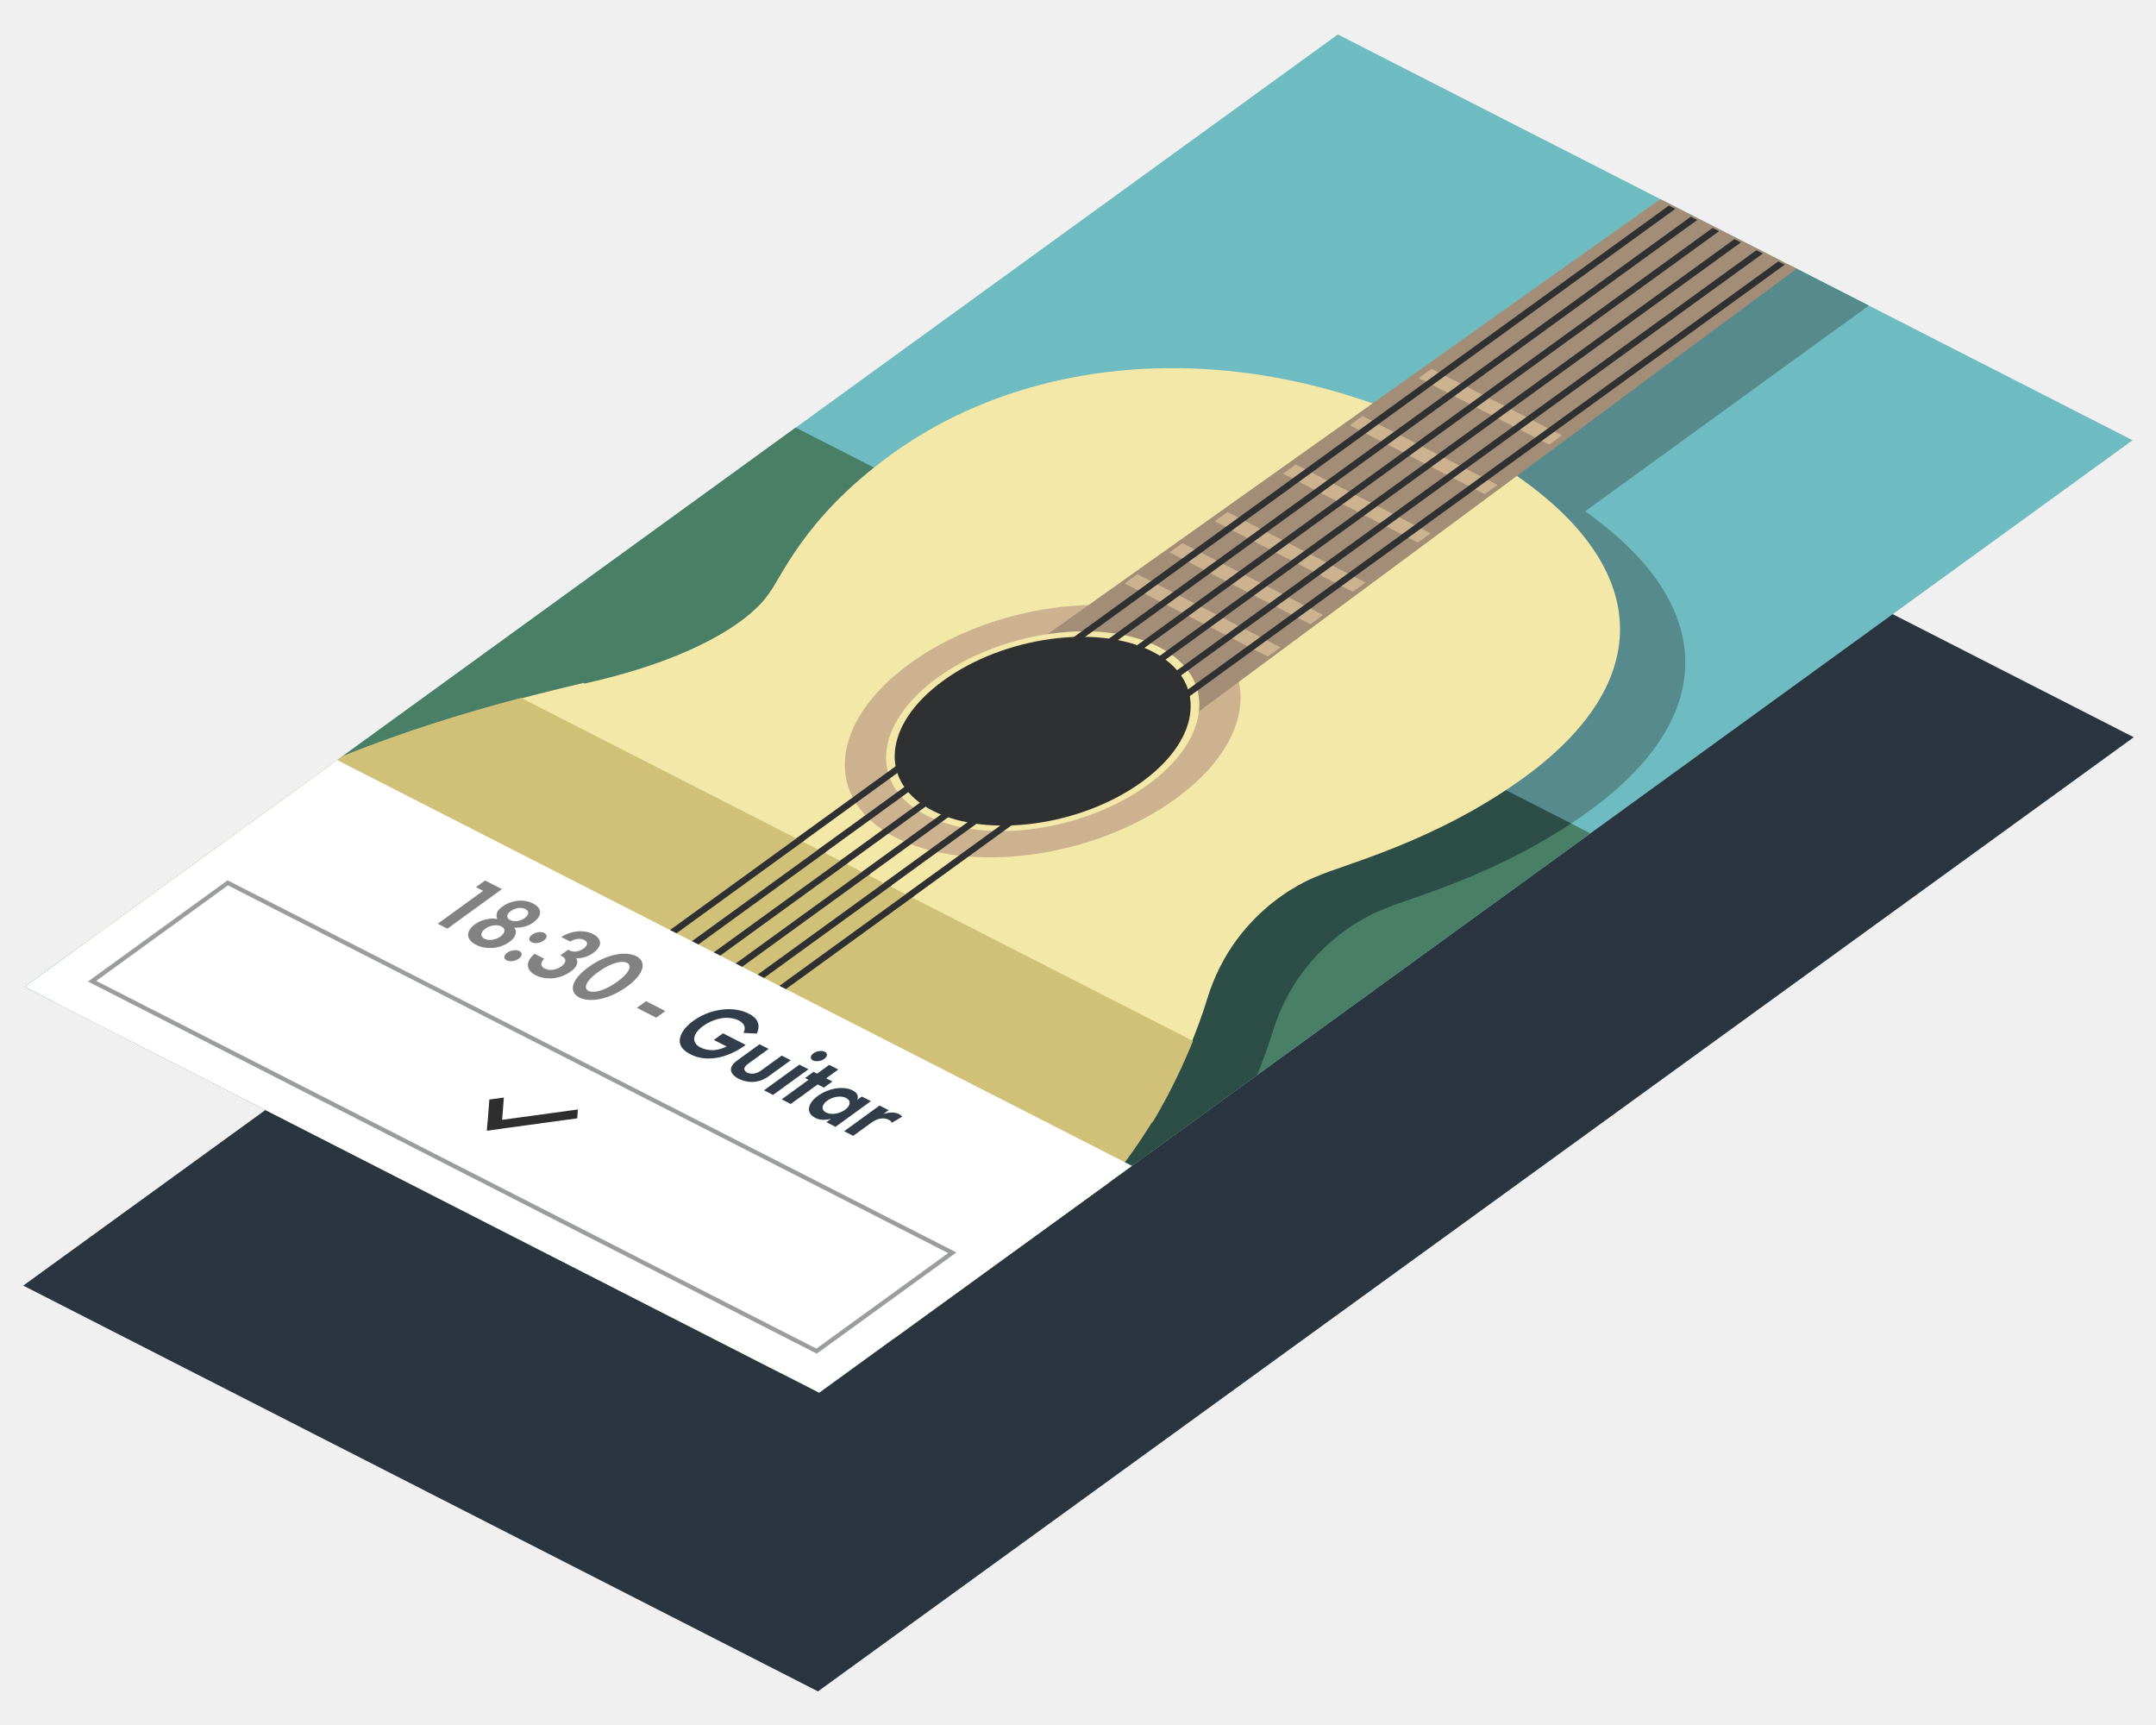
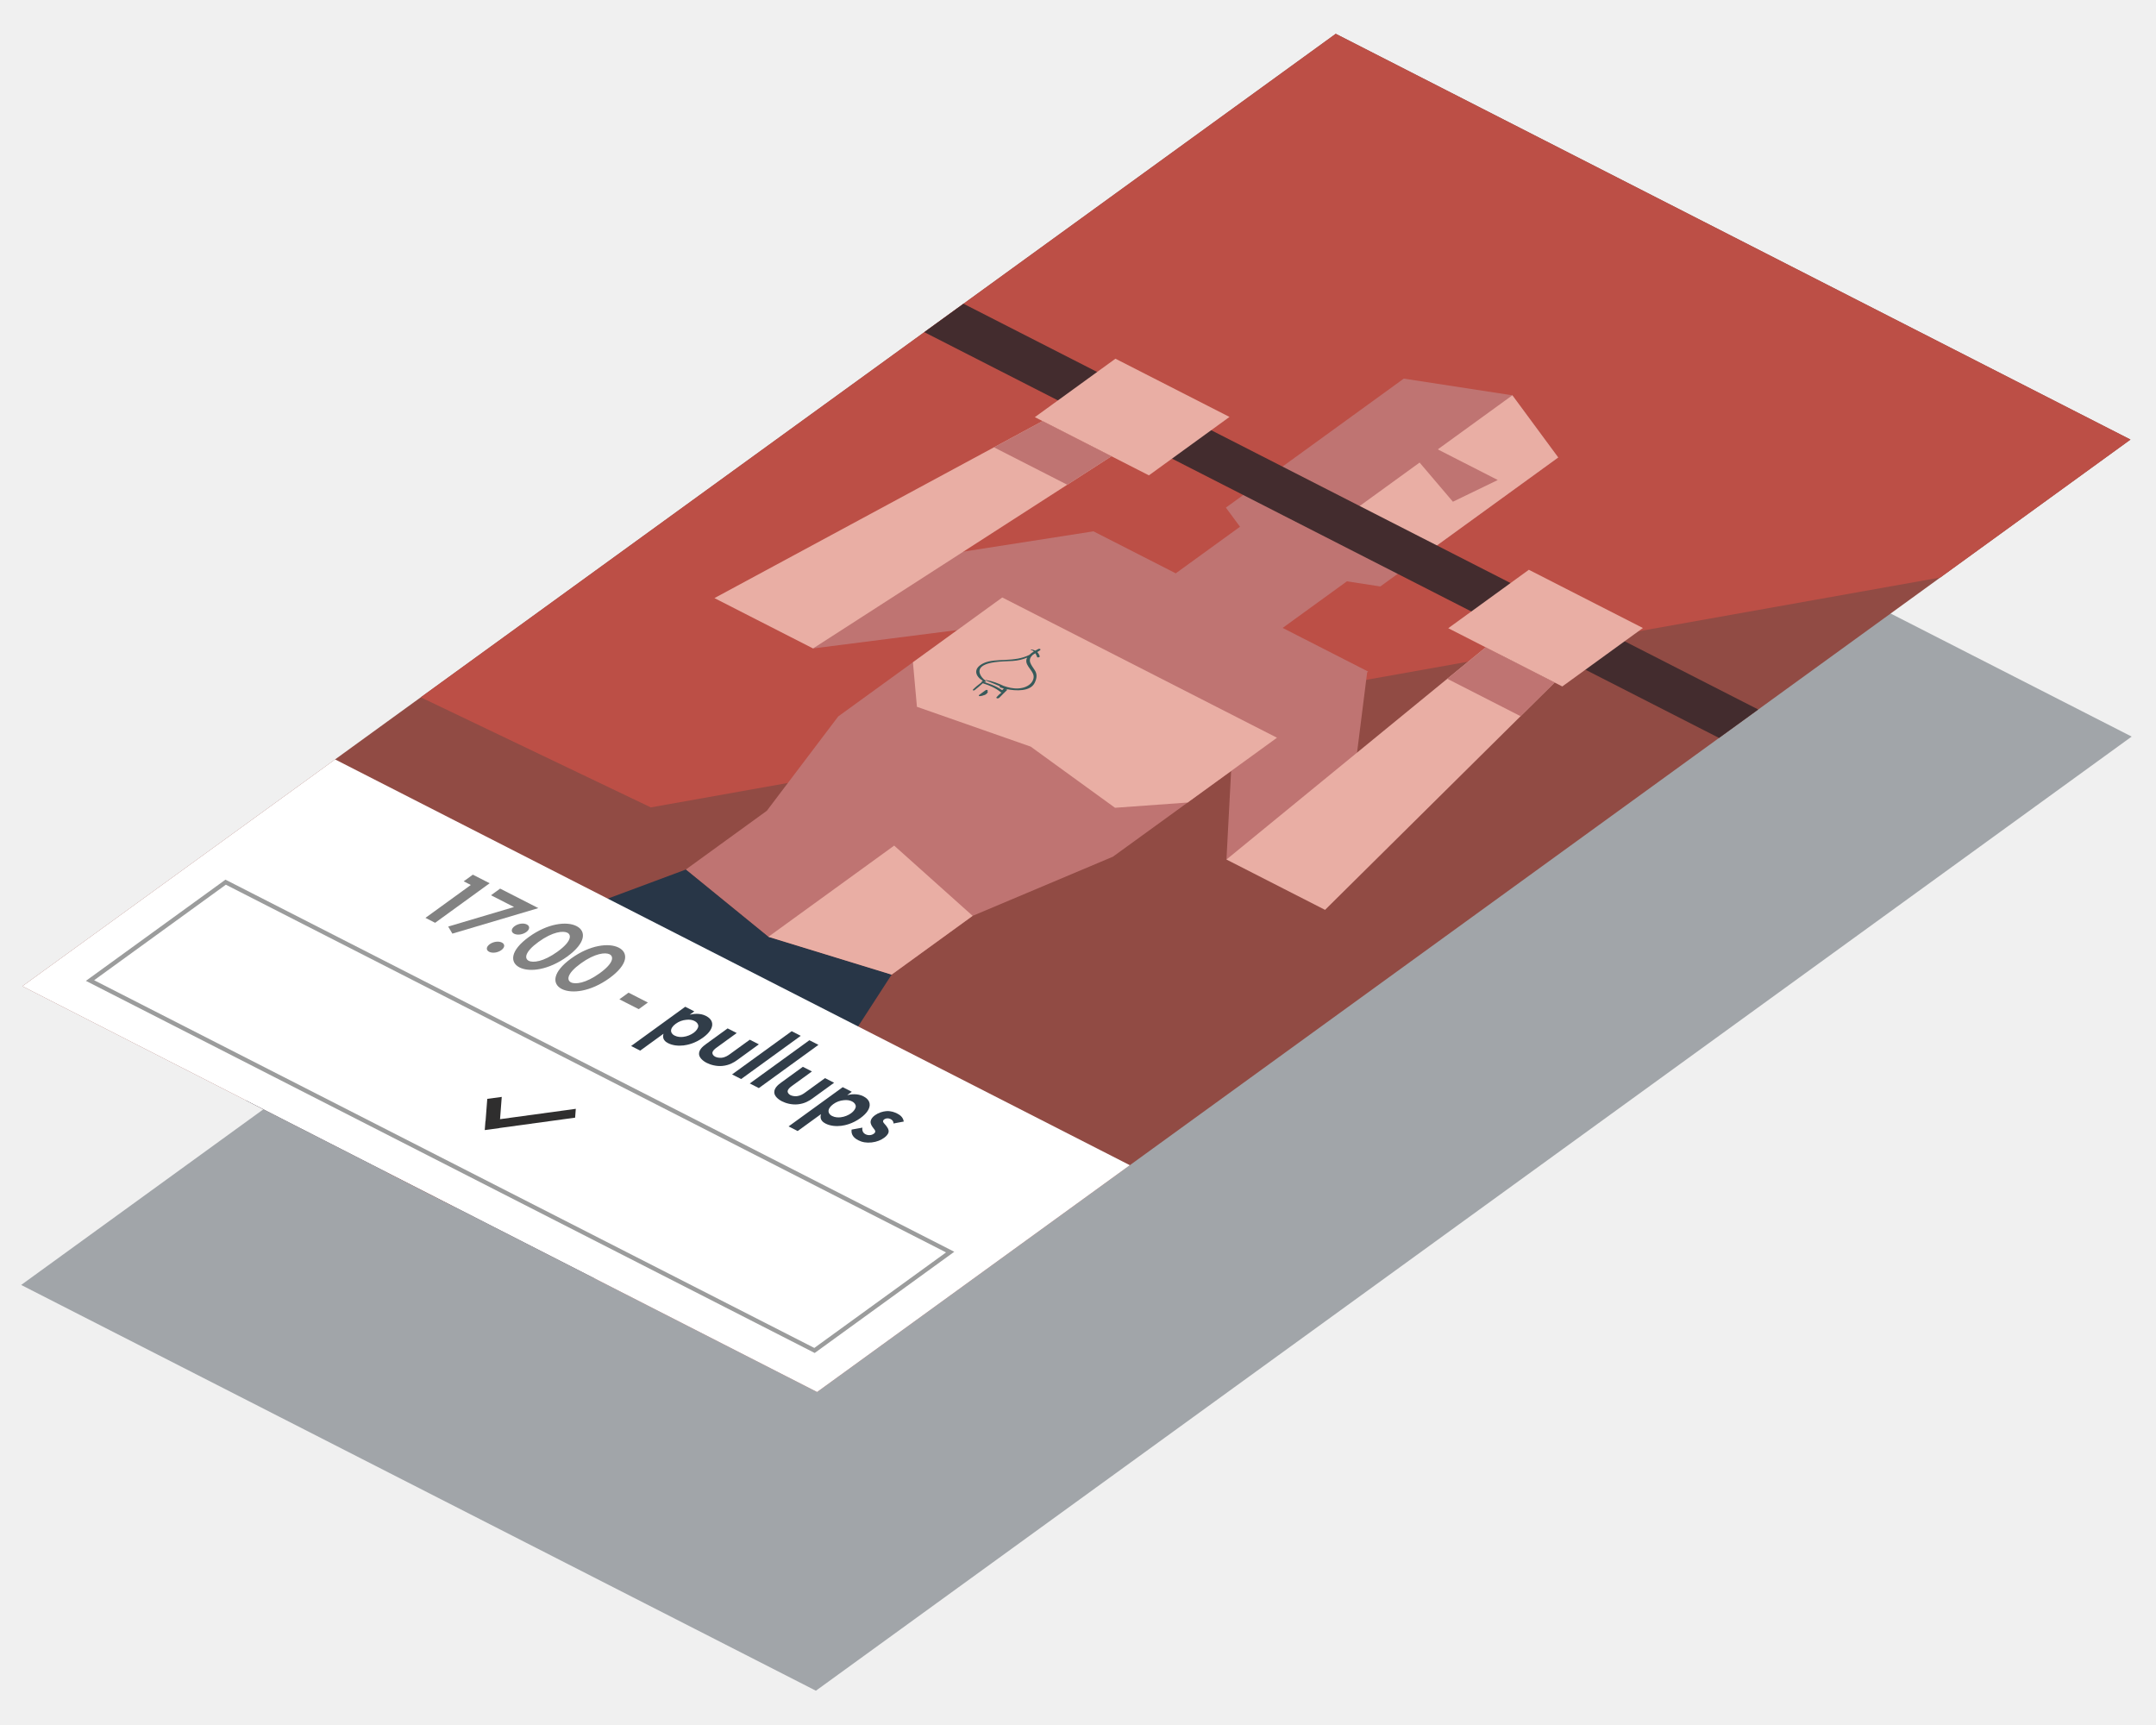
<svg xmlns="http://www.w3.org/2000/svg" version="1.1" id="Слой_1" x="0px" y="0px" width="500px" height="400px" viewBox="0 0 500 400" enable-background="new 0 0 500 400" xml:space="preserve">
-   <polygon fill="#2B353F" points="189.699,392.202 5.394,298.112 310.536,76.863 494.841,170.954 " />
+   <polygon opacity="0.4" fill="#2B353F" points="189.215,392.049 4.91,297.959 310.051,76.71 494.357,170.801 " />
  <g>
-     <polygon fill="#6FBBC2" points="189.977,322.935 5.667,228.842 310.259,7.991 494.569,102.084  " />
-     <path fill="#568A8D" d="M367.605,118.563l65.796-47.706l-17.705-9.039l-64.727,46.933c-45.356-22.691-95.168-20.257-129.199,4.418   c-20.631,14.958-25.523,28.966-28.598,32.571c0,0-7.35,12.52-41.795,20.349c0,0-0.273,0.061-0.67,0.151l-0.195-0.155   c-14.734,3.493-43.168,10.391-69.941,23.235c-27.422,13.156-46.859,29.649-52.883,50.762l162.289,82.853l101.559-73.638   c2.393-5.892,3.541-9.849,3.541-9.849c6.689-21.996,25.68-28.575,25.68-28.575c5.303-2.47,27.125-7.833,47.756-22.792   C398.454,166.372,398.42,140.331,367.605,118.563z" />
-     <polygon fill="#497E67" points="189.977,322.935 5.667,228.842 184.528,99.155 368.839,193.247  " />
-     <path fill="#2C4E47" d="M320.757,210.874c4.947-2.304,24.277-7.134,43.596-19.917l-91.767-46.85L93.724,273.794l96.254,49.141   l101.559-73.638c2.393-5.892,3.541-9.849,3.541-9.849C301.767,217.453,320.757,210.874,320.757,210.874z" />
-     <path fill="#F4E8A8" d="M256.942,274.379c3.867-4.716,7.15-9.405,9.904-13.911l0.281-0.202   c8.799-14.644,12.805-28.548,12.805-28.548c6.689-21.997,25.682-28.577,25.682-28.577c5.301-2.469,27.125-7.832,47.756-22.791   c34.318-24.883,29.26-55.458-16.398-78.767c-45.658-23.311-96.027-21.032-130.346,3.853c-20.631,14.959-25.524,28.965-28.598,32.57   c0,0-7.352,12.521-41.797,20.349c0,0-0.273,0.061-0.67,0.151l-0.195-0.154c-12.223,2.896-33.881,8.15-56.191,17.19l-61.283,44.434   c-2.309,3.941-4.1,8.066-5.336,12.381l168.469,86.005c9.635-2.116,18.414-4.859,26.465-8.126L256.942,274.379z" />
-     <path fill="#CDB290" d="M272.591,185.267c-18.801,13.631-47.82,17.646-64.822,8.97c-16.996-8.678-15.537-26.765,3.264-40.396   c18.801-13.632,47.826-17.648,64.822-8.971C292.854,153.548,291.392,171.635,272.591,185.267z" />
-     <path fill="#D1C178" d="M267.395,260.072c4.115-6.851,7.17-13.52,9.272-18.697l-155.815-79.546   c-11.736,3.087-26.418,7.448-41.408,13.519l-61.283,44.434c-2.309,3.941-4.098,8.068-5.338,12.383l168.471,86.006   c9.635-2.117,18.414-4.861,26.465-8.129l49.453-35.855c3.865-4.717,7.148-9.406,9.904-13.913L267.395,260.072z" />
-     <polygon fill="#A48D76" points="416.657,62.31 385.044,46.17 238.905,149.917 274.101,167.884  " />
-     <path fill="#F4E8A8" d="M266.173,181.992c-14.881,10.791-37.85,13.967-51.305,7.098c-13.453-6.868-12.301-21.183,2.582-31.972   c14.881-10.791,37.852-13.968,51.305-7.1C282.21,156.886,281.054,171.202,266.173,181.992z" />
-     <polygon fill="#CDB290" points="294.024,152.254 260.798,135.292 263.761,133.144 296.987,150.106  " />
-     <polygon fill="#CDB290" points="303.878,144.742 271.249,128.085 274.212,125.938 306.841,142.593  " />
-     <polygon fill="#CDB290" points="313.729,137.23 281.698,120.877 284.661,118.729 316.692,135.081  " />
-     <polygon fill="#CDB290" points="328.837,125.813 297.554,109.841 300.517,107.694 331.8,123.665  " />
-     <polygon fill="#CDB290" points="344.319,114.587 313.034,98.618 315.997,96.469 347.28,112.44  " />
-     <polygon fill="#CDB290" points="359.276,103.096 329.036,87.659 332.001,85.511 362.239,100.949  " />
-     <path fill="#2F3031" d="M264.829,181.305c-14.06,10.196-35.766,13.199-48.478,6.71c-12.713-6.491-11.617-20.016,2.443-30.212   c14.061-10.195,35.764-13.199,48.477-6.711C279.983,157.584,278.892,171.109,264.829,181.305z" />
-     <g>
-       <polygon fill="#2F3031" points="186.204,195.124 184.71,194.362 387.03,47.667 388.524,48.429   " />
-       <polygon fill="#2F3031" points="191.278,197.716 189.784,196.953 392.102,50.257 393.597,51.019   " />
-       <polygon fill="#2F3031" points="196.351,200.304 194.856,199.544 397.177,52.847 398.671,53.61   " />
-       <polygon fill="#2F3031" points="201.423,202.896 199.931,202.132 402.249,55.437 403.743,56.2   " />
-       <polygon fill="#2F3031" points="206.497,205.486 205.003,204.723 407.323,58.026 408.817,58.79   " />
-       <polygon fill="#2F3031" points="211.569,208.076 210.077,207.313 412.395,60.616 413.89,61.38   " />
-     </g>
-     <g>
-       <polygon fill="#2F3031" points="130.53,235.526 129.036,234.763 185.071,194.133 186.565,194.896   " />
-       <polygon fill="#2F3031" points="135.602,238.116 134.108,237.355 190.145,196.723 191.638,197.486   " />
-       <polygon fill="#2F3031" points="140.675,240.706 139.183,239.943 195.218,199.312 196.712,200.076   " />
-       <polygon fill="#2F3031" points="145.749,243.295 144.255,242.533 200.29,201.904 201.784,202.665   " />
-       <polygon fill="#2F3031" points="150.821,245.886 149.327,245.123 205.364,204.493 206.858,205.255   " />
-       <polygon fill="#2F3031" points="155.895,248.476 154.401,247.712 210.436,207.083 211.931,207.846   " />
-     </g>
-     <polygon fill="#2F3031" points="163.311,252.261 121.567,230.95 111.384,238.331 153.128,259.644  " />
+     <polygon fill="#914B44" points="189.492,322.781 5.182,228.687 309.773,7.838 494.084,101.93  " />
+     <polygon fill="#BC4F46" points="97.574,161.696 150.926,187.223 449.975,133.914 494.084,101.93 309.773,7.838  " />
+     <polygon fill="#BF7472" points="320.111,135.991 361.366,106.078 350.732,91.663 325.553,87.795 284.298,117.708 287.57,122.144    272.67,132.947 253.59,123.207 192.727,132.702 188.555,150.365 222.021,146.097 194.393,166.13 177.837,188.007 159.046,201.633    178.197,217.231 206.775,226 225.566,212.373 258.102,198.654 285.512,178.781 284.43,199.31 312.295,193.742 317.058,155.907    317.3,155.732 317.094,155.626 317.094,155.626 297.463,145.605 312.364,134.801  " />
+     <polygon fill="#E9AEA4" points="350.732,91.663 333.495,104.162 333.572,104.274 333.572,104.274 347.351,111.308 336.945,116.341    329.222,107.261 329.241,107.247 329.24,107.246 308.287,122.439 326.195,131.581 361.366,106.078  " />
+     <polygon fill="#432C2E" points="398.664,171.116 214.353,77.023 223.445,70.43 407.756,164.523  " />
+     <polygon fill="#E9AEA4" points="266.443,110.23 239.994,96.728 258.684,83.177 285.132,96.68  " />
+     <polygon fill="#E9AEA4" points="165.687,138.69 175.33,143.614 188.555,150.365 257.764,105.799 241.784,97.642  " />
+     <polygon fill="#E9AEA4" points="335.867,145.672 362.316,159.175 381.006,145.624 354.557,132.121  " />
+     <polygon fill="#E9AEA4" points="307.296,210.983 297.652,206.06 284.43,199.31 344.547,150.104 360.526,158.262  " />
+     <polygon fill="#BF7472" points="241.784,97.642 257.764,105.799 247.508,112.402 230.508,103.724  " />
+     <polygon fill="#BF7472" points="360.526,158.262 344.547,150.104 335.639,157.395 352.639,166.074  " />
+     <polygon fill="#283647" points="137.836,296.409 57.045,255.166 124.277,214.585 159.046,201.633 178.197,217.231 206.775,226    191.844,249.081  " />
+     <polygon fill="#E9AEA4" points="296.147,171.068 232.437,138.544 211.719,153.568 212.646,163.894 239.027,173.127 258.582,187.31    275.428,186.093  " />
+     <path fill="#375A5A" d="M239.964,158.319c0.515-1.071,0.595-1.997,0.024-2.883c-0.832-1.304-1.878-2.353-0.434-3.615   c0.189-0.107,0.373-0.223,0.561-0.336c0.189,0.287,0.31,0.607,0.401,0.862c0.081,0.23,0.699,0.047,0.613-0.183   c-0.134-0.353-0.305-0.683-0.577-0.953c0.209-0.134,0.421-0.271,0.63-0.415c0.31-0.211-0.048-0.464-0.399-0.291   c-0.25,0.123-0.482,0.248-0.7,0.37c-0.243-0.124-0.536-0.221-0.906-0.268c-0.101-0.013-0.194,0.084-0.095,0.107   c0.277,0.064,0.496,0.194,0.679,0.354c-0.434,0.267-0.804,0.539-1.083,0.816c-1.666,0.814-3.447,1.043-5.67,1.142   c-1.418,0.065-3.527,0.089-4.885,0.744c-2.697,1.299-1.828,3.136-0.201,4.09c-0.146,0.129-0.151,0.083-0.316,0.308   c-0.026,0.035-0.026,0.062-0.023,0.091c-0.709,0.527-1.404,1.093-1.941,1.65c-0.16,0.167,0.186,0.29,0.375,0.133   c0.615-0.509,1.324-1.053,1.904-1.609c1.615,0.515,3.094,1.167,4.16,2.081c0.05,0.04,0.124,0.06,0.204,0.063   c-0.444,0.342-0.851,0.708-1.155,1.068c-0.25,0.296,0.341,0.419,0.625,0.141c0.604-0.593,1.162-1.197,1.798-1.779   c0.148-0.137-0.128-0.197-0.288-0.104c0.033-0.04,0.074-0.075,0.105-0.121C235.616,160.245,238.97,160.392,239.964,158.319z    M236.082,159.64c-1.225,0.054-2.325-0.251-3.297-0.575c-1.182-0.573-2.578-1.117-4.068-1.371c-0.076-0.01-0.173,0.064-0.102,0.092   c1.102,0.446,2.207,0.858,3.264,1.329c-0.075,0.114-0.07,0.243,0.105,0.302c0.229,0.078,0.508,0.158,0.814,0.236   c-0.111,0.134-0.244,0.262-0.385,0.384c-0.703-0.49-1.514-0.897-2.408-1.257c-0.455-0.186-0.93-0.35-1.413-0.507   c-0.235-0.078-0.313-0.14-0.314-0.223l0.002-0.002c0.039,0.02,0.076,0.042,0.118,0.061c0.114,0.049,0.341-0.07,0.245-0.145   c-0.056-0.041-0.109-0.087-0.162-0.136c0.004-0.005,0.015-0.014,0.02-0.02c0.047-0.06-0.01-0.101-0.082-0.103   c0.021-0.077-0.073-0.11-0.178-0.09c-1.331-1.256-2.322-3.415,2.52-4.079c1.361-0.188,2.703-0.188,4.041-0.268   c1.297-0.076,2.393-0.357,3.408-0.782c-0.261,0.48-0.291,0.994-0.016,1.564c0.371,0.782,1.064,1.435,1.395,2.238   C240.148,157.638,238.879,159.514,236.082,159.64z" />
+     <path fill="#375A5A" d="M228.939,160.669c0.076-0.078,0.141-0.158,0.17-0.231c0.029-0.079-0.066-0.129-0.171-0.114   c0.023-0.032,0.065-0.065,0.087-0.099c0.137-0.204-0.19-0.364-0.465-0.163c-0.49,0.357-0.982,0.716-1.473,1.076   c-0.15,0.11-0.117,0.299,0.111,0.29c0.374-0.015,0.719-0.107,1.039-0.246c0.071-0.001,0.148-0.019,0.226-0.074   c0.134-0.093,0.267-0.189,0.4-0.282C228.945,160.77,228.957,160.715,228.939,160.669z" />
+     <polygon fill="#E9AEA4" points="207.369,196.081 225.566,212.373 206.775,226 178.197,217.231  " />
+     <polygon fill="#914B44" points="89.589,271.779 124.907,255.872 105.293,279.796  " />
  </g>
  <g>
-     <polygon fill="#FFFFFF" points="262.509,270.343 78.198,176.25 5.667,228.842 189.977,322.935  " />
+     <polygon fill="#FFFFFF" points="262.023,270.191 77.713,176.097 5.182,228.687 189.492,322.781  " />
    <g>
-       <path fill="#9B9C9C" d="M189.424,313.889l-0.273-0.139L20.406,227.602l32.367-23.468l0.274,0.139l168.746,86.146L189.424,313.889z     M22.314,227.454l167.018,85.266l30.553-22.152l-167.02-85.265L22.314,227.454z" />
+       <path fill="#9B9C9C" d="M188.938,313.734l-0.272-0.139L19.92,227.448l32.369-23.469l0.273,0.139l168.745,86.148L188.938,313.734z     M21.829,227.299l167.019,85.266l30.551-22.151L52.38,205.148L21.829,227.299z" />
    </g>
-     <polygon fill="#2F2E2E" points="133.862,259.324 134.02,257.268 116.454,259.669 116.849,254.503 113.487,254.962 113.093,260.13    113.063,260.132 112.907,262.187 112.936,262.183 112.935,262.201 116.296,261.74 116.296,261.722  " />
+     <polygon fill="#2F2E2E" points="133.377,259.168 133.534,257.117 115.967,259.518 116.361,254.352 113.003,254.81 112.607,259.976    112.578,259.98 112.42,262.035 112.451,262.029 112.449,262.046 115.809,261.588 115.81,261.571  " />
    <g>
-       <path fill="#828282" d="M112.039,206.566l-1.656-0.845l2.123-1.54l3.898,1.989l-12.648,9.171l-2.241-1.145L112.039,206.566z" />
-       <path fill="#828282" d="M118.14,218.421c-2.085,1.512-5.253,1.934-7.737,0.666c-2.482-1.268-2.35-3.239-0.265-4.751    c1.46-1.059,3.47-1.557,5.2-1.234c-0.406-0.793-0.252-1.863,1.15-2.88c1.84-1.334,4.735-1.941,7.132-0.717    c2.397,1.224,1.917,3.064,0.077,4.397c-1.402,1.018-3.107,1.295-4.461,1.189C120.057,216.072,119.6,217.362,118.14,218.421z     M116.069,217.153c1.157-0.838,1.214-1.818,0.212-2.329c-1-0.511-2.574-0.307-3.73,0.532c-1.156,0.839-1.213,1.817-0.213,2.328    C113.338,218.195,114.912,217.991,116.069,217.153z M121.679,212.894c1.043-0.756,1.108-1.613,0.159-2.098    c-0.947-0.484-2.324-0.296-3.367,0.46c-1.043,0.756-1.107,1.614-0.16,2.098C119.26,213.838,120.635,213.65,121.679,212.894z" />
-       <path fill="#828282" d="M120.449,220.537c0.76,0.388,0.701,1.154-0.134,1.759c-0.835,0.605-2.065,0.773-2.824,0.385    c-0.759-0.387-0.7-1.153,0.135-1.759C118.461,220.318,119.691,220.149,120.449,220.537z M126.232,216.344    c0.76,0.388,0.701,1.154-0.134,1.76c-0.834,0.604-2.065,0.773-2.823,0.385c-0.76-0.387-0.7-1.154,0.134-1.759    C124.244,216.124,125.475,215.956,126.232,216.344z" />
-       <path fill="#828282" d="M130.157,217.269c2.501-1.558,5.361-1.691,7.326-0.688c2.208,1.127,2.239,2.83,0.115,4.37    c-0.663,0.481-2.036,1.327-3.983,1.247c0.259,0.389,0.831,1.571-1.254,3.084c-2.599,1.884-5.887,2.009-8.164,0.847    c-2.207-1.127-2.45-3.103-0.213-4.959l2.242,1.145c-0.906,0.826-0.992,1.719,0.111,2.283c1.295,0.661,2.889,0.186,3.856-0.515    c0.929-0.673,1.454-1.694,0.058-2.407l-0.294-0.149l1.782-1.292l0.311,0.159c1.105,0.563,2.424,0.182,3.295-0.451    c1.006-0.729,1.066-1.518,0.152-1.984c-0.793-0.405-2.104-0.371-3.237,0.386L130.157,217.269z" />
-       <path fill="#828282" d="M136.506,224.235c4.342-3.148,8.754-3.685,11.047-2.514c2.294,1.171,2.193,3.908-2.168,7.07    c-4.342,3.148-8.756,3.684-11.049,2.513C132.043,230.134,132.144,227.398,136.506,224.235z M138.746,225.38    c-3.299,2.392-3.27,3.883-2.287,4.385c0.984,0.501,3.403,0.261,6.703-2.131c3.279-2.379,3.233-3.879,2.267-4.372    C144.464,222.769,142.027,223.001,138.746,225.38z" />
-       <path fill="#828282" d="M149.818,232.157l4.486,2.29l-2.124,1.54l-4.485-2.29L149.818,232.157z" />
-       <path fill="#313D49" d="M167.669,239.606l5.276,2.694l-0.151,0.11c-0.854,0.619-3.612,2.491-6.923,2.932    c-2.499,0.341-4.324-0.145-5.756-0.876c-1.432-0.731-2.593-1.722-2.469-3.369c0.04-0.519,0.322-2.343,3.167-4.405    c2.446-1.773,4.944-2.349,6.394-2.547c1.828-0.26,4.245-0.222,6.469,0.913c0.863,0.44,1.625,1.018,1.992,1.837    c0.325,0.682,0.377,1.644-0.158,2.778l-3.104-0.156c0.456-0.821,0.307-1.437,0.151-1.773c-0.216-0.439-0.688-0.844-1.223-1.116    c-0.912-0.467-2.309-0.734-3.774-0.545c-1.357,0.174-3.072,0.799-4.494,1.83c-1.688,1.224-2.036,2.287-2.065,2.905    c-0.032,0.663,0.247,1.462,1.472,2.087c0.759,0.387,1.849,0.662,3.018,0.604c0.828-0.046,1.922-0.285,3.021-0.848l-2.967-1.514    L167.669,239.606z" />
-       <path fill="#313D49" d="M178.248,243.226l-4.646,3.369c-0.436,0.316-0.989,0.76-0.992,1.274c0.012,0.31,0.256,0.645,0.652,0.847    c0.396,0.203,0.98,0.291,1.486,0.244c0.831-0.091,1.453-0.5,1.889-0.816l4.646-3.368l2.104,1.074l-5.023,3.644    c-0.74,0.536-1.813,1.207-3.436,1.361c-1.355,0.13-2.724-0.241-3.638-0.708c-0.914-0.467-1.752-1.223-1.778-2.056    c-0.03-1.001,0.868-1.759,1.608-2.296l5.024-3.643L178.248,243.226z" />
-       <path fill="#313D49" d="M187.49,247.944l-8.211,5.953l-2.104-1.074l8.21-5.953L187.49,247.944z M191.293,243.888    c0.689,0.352,0.633,1.096-0.125,1.646c-0.76,0.55-1.955,0.713-2.645,0.361c-0.689-0.352-0.633-1.097,0.125-1.646    C189.407,243.698,190.602,243.535,191.293,243.888z" />
-       <path fill="#313D49" d="M189.621,251.469l-6.238,4.523l-2.104-1.074l6.238-4.523l-0.828-0.422l1.973-1.43l0.828,0.422l2.807-2.035    l2.104,1.074l-2.807,2.035l1.449,0.74l-1.973,1.43L189.621,251.469z" />
-       <path fill="#313D49" d="M199.869,254.265l2.105,1.074l-8.211,5.954l-2.105-1.074l1.062-0.77c-1.952,0.479-3.085,0.064-3.62-0.209    c-2.294-1.171-1.839-3.375,0.569-5.122c2.427-1.76,5.861-2.397,8.068-1.27c0.568,0.291,1.576,0.946,1.07,2.187L199.869,254.265z     M191.842,255.227c-1.308,0.949-1.469,2.132-0.262,2.748c1.207,0.616,3.093,0.314,4.4-0.635c1.309-0.949,1.451-2.118,0.246-2.733    C195.018,253.99,193.15,254.278,191.842,255.227z" />
-       <path fill="#313D49" d="M203.973,256.359l2.104,1.074l-1.232,0.894c1.03-0.342,1.82-0.36,2.07-0.35    c0.555,0.003,1.101,0.117,1.601,0.372c0.361,0.186,0.561,0.403,0.707,0.596l-2.438,1.426c-0.066-0.292-0.248-0.502-0.68-0.722    c-0.396-0.202-1.078-0.433-2.061-0.232c-0.947,0.196-1.666,0.696-2.234,1.108l-3.944,2.86l-2.104-1.074L203.973,256.359z" />
+       <path fill="#828282" d="M109.191,205.208l-1.655-0.846l2.124-1.54l3.896,1.99l-12.646,9.171l-2.242-1.145L109.191,205.208z" />
+       <path fill="#828282" d="M119.211,210.323l-5.347-2.729l2.124-1.54l8.863,4.525l-19.941,5.915l-0.969-1.642L119.211,210.323z" />
+       <path fill="#828282" d="M116.395,218.561c0.76,0.388,0.7,1.154-0.134,1.759c-0.834,0.606-2.064,0.773-2.824,0.386    c-0.76-0.387-0.701-1.154,0.134-1.759C114.406,218.343,115.637,218.175,116.395,218.561z M122.179,214.368    c0.76,0.388,0.7,1.155-0.134,1.759c-0.834,0.605-2.064,0.773-2.824,0.386c-0.759-0.387-0.7-1.154,0.134-1.759    S121.42,213.981,122.179,214.368z" />
+       <path fill="#828282" d="M122.658,217.261c4.342-3.149,8.754-3.685,11.047-2.514c2.294,1.171,2.193,3.908-2.168,7.07    c-4.342,3.148-8.755,3.684-11.049,2.513C118.195,223.159,118.297,220.422,122.658,217.261z M124.899,218.404    c-3.3,2.393-3.27,3.884-2.287,4.386c0.983,0.502,3.402,0.261,6.702-2.132c3.28-2.378,3.233-3.878,2.267-4.371    C130.616,215.794,128.18,216.026,124.899,218.404z" />
+       <path fill="#828282" d="M132.451,222.259c4.342-3.148,8.754-3.684,11.048-2.513s2.193,3.908-2.167,7.07    c-4.343,3.148-8.756,3.684-11.05,2.513C127.988,228.159,128.09,225.422,132.451,222.259z M134.692,223.404    c-3.3,2.393-3.269,3.884-2.286,4.386c0.982,0.501,3.401,0.261,6.701-2.132c3.28-2.378,3.233-3.878,2.268-4.371    C140.409,220.794,137.973,221.026,134.692,223.404z" />
+       <path fill="#828282" d="M145.766,230.182l4.484,2.289l-2.123,1.54l-4.484-2.29L145.766,230.182z" />
+       <path fill="#313D49" d="M148.467,243.626l-2.104-1.073l12.553-9.102l2.104,1.073l-1.061,0.77c0.839-0.204,2.379-0.425,3.759,0.279    c0.654,0.335,1.536,0.996,1.452,2.101c-0.055,0.722-0.51,1.754-2.141,2.937c-1.858,1.347-3.605,1.698-4.491,1.807    c-1.156,0.137-2.493,0.04-3.597-0.523c-0.518-0.264-1.475-0.87-1.07-2.187L148.467,243.626z M159.187,236.471    c-0.901,0.08-1.711,0.368-2.47,0.918s-1.108,1.145-1.093,1.645c0.011,0.333,0.174,0.768,0.828,1.102    c0.691,0.353,1.443,0.362,2.004,0.296c0.902-0.101,1.793-0.49,2.399-0.93c0.607-0.44,1.064-1.05,1.087-1.577    c0-0.469-0.344-0.901-0.844-1.157C160.549,236.487,159.946,236.39,159.187,236.471z" />
+       <path fill="#313D49" d="M170.849,239.542l-4.645,3.369c-0.436,0.316-0.988,0.76-0.993,1.274c0.013,0.31,0.256,0.646,0.652,0.848    c0.396,0.202,0.982,0.29,1.486,0.243c0.831-0.091,1.454-0.5,1.89-0.816l4.645-3.368l2.105,1.074l-5.025,3.644    c-0.739,0.536-1.811,1.207-3.436,1.362c-1.353,0.129-2.723-0.242-3.637-0.709c-0.914-0.467-1.752-1.222-1.779-2.056    c-0.031-1,0.868-1.759,1.607-2.295l5.025-3.643L170.849,239.542z" />
+       <path fill="#313D49" d="M185.703,240.191l-13.822,10.023l-2.105-1.074l13.824-10.022L185.703,240.191z" />
+       <path fill="#313D49" d="M189.807,242.287l-13.822,10.023l-2.104-1.075l13.822-10.022L189.807,242.287z" />
+       <path fill="#313D49" d="M188.298,248.451l-4.646,3.368c-0.435,0.316-0.988,0.76-0.992,1.274c0.012,0.31,0.255,0.645,0.651,0.849    c0.396,0.201,0.982,0.29,1.486,0.243c0.831-0.092,1.454-0.5,1.89-0.816l4.646-3.369l2.104,1.075l-5.025,3.644    c-0.739,0.536-1.811,1.207-3.436,1.361c-1.354,0.13-2.723-0.242-3.637-0.709c-0.914-0.467-1.752-1.223-1.778-2.056    c-0.032-1,0.868-1.759,1.608-2.295l5.024-3.644L188.298,248.451z" />
+       <path fill="#313D49" d="M184.986,262.271l-2.103-1.074l12.554-9.102l2.104,1.074l-1.062,0.77c0.84-0.204,2.38-0.425,3.759,0.28    c0.655,0.334,1.537,0.995,1.452,2.1c-0.055,0.722-0.509,1.754-2.14,2.937c-1.858,1.347-3.605,1.698-4.491,1.808    c-1.156,0.136-2.494,0.04-3.598-0.524c-0.518-0.265-1.475-0.87-1.07-2.187L184.986,262.271z M195.707,255.116    c-0.9,0.079-1.711,0.368-2.47,0.918c-0.759,0.55-1.108,1.143-1.093,1.644c0.012,0.333,0.174,0.769,0.83,1.103    c0.689,0.353,1.441,0.361,2.002,0.296c0.904-0.102,1.793-0.491,2.4-0.93c0.606-0.44,1.064-1.05,1.086-1.578    c0.002-0.468-0.342-0.901-0.844-1.157C197.068,255.131,196.467,255.034,195.707,255.116z" />
+       <path fill="#313D49" d="M207.209,260.518c0.012-0.626-0.45-0.909-0.674-1.023c-0.5-0.255-1.076-0.221-1.475,0.067    c-0.208,0.151-0.444,0.429-0.067,0.88l0.329,0.378c0.379,0.45,0.935,1.134,0.723,1.821c-0.117,0.361-0.455,0.798-0.986,1.183    c-0.74,0.536-1.703,0.958-2.914,1.091c-1.209,0.131-2.199-0.046-3.113-0.513c-1.553-0.792-1.617-1.833-1.533-2.469l2.508-0.454    c-0.116,0.597,0.086,1.216,0.707,1.532c0.588,0.3,1.357,0.295,1.926-0.118c0.512-0.371,0.342-0.716,0.18-0.939l-0.293-0.385    c-0.326-0.423-0.682-0.934-0.619-1.534c0.054-0.464,0.342-0.95,1.006-1.431c0.797-0.578,1.805-0.883,2.634-0.951    c1.098-0.072,1.934,0.26,2.537,0.569c0.552,0.281,1.355,0.786,1.507,1.847L207.209,260.518z" />
    </g>
  </g>
</svg>
